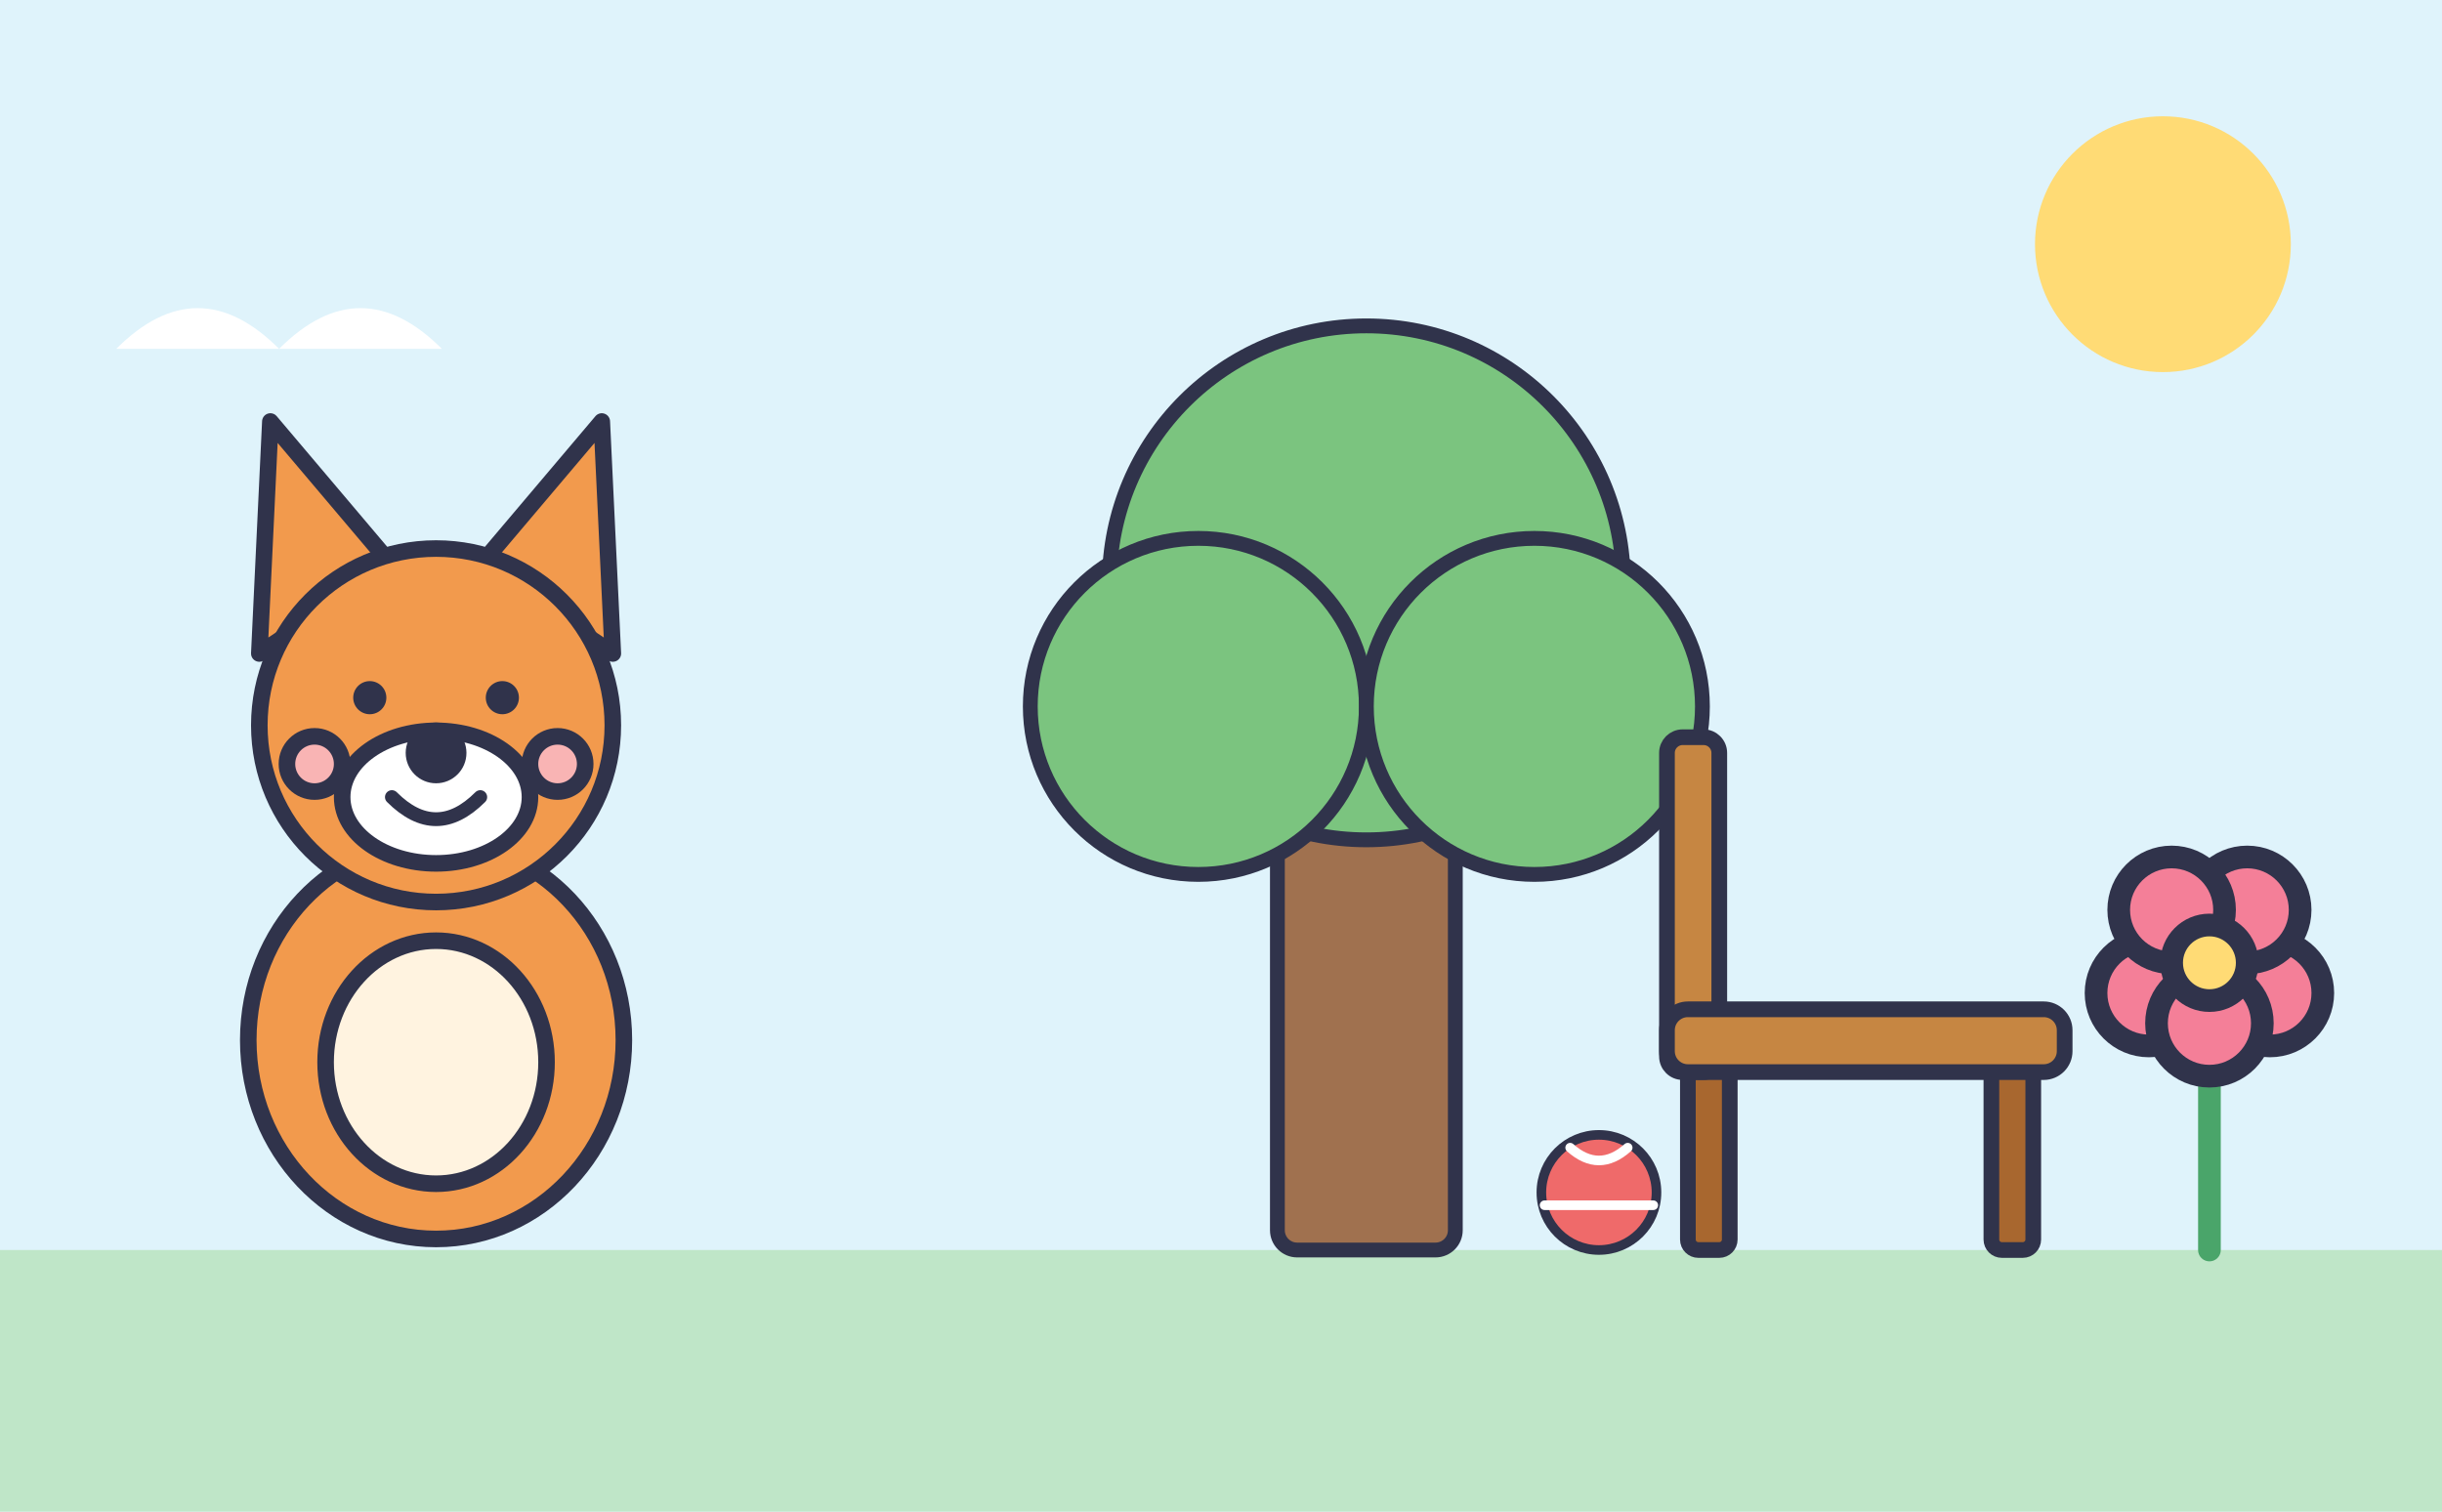
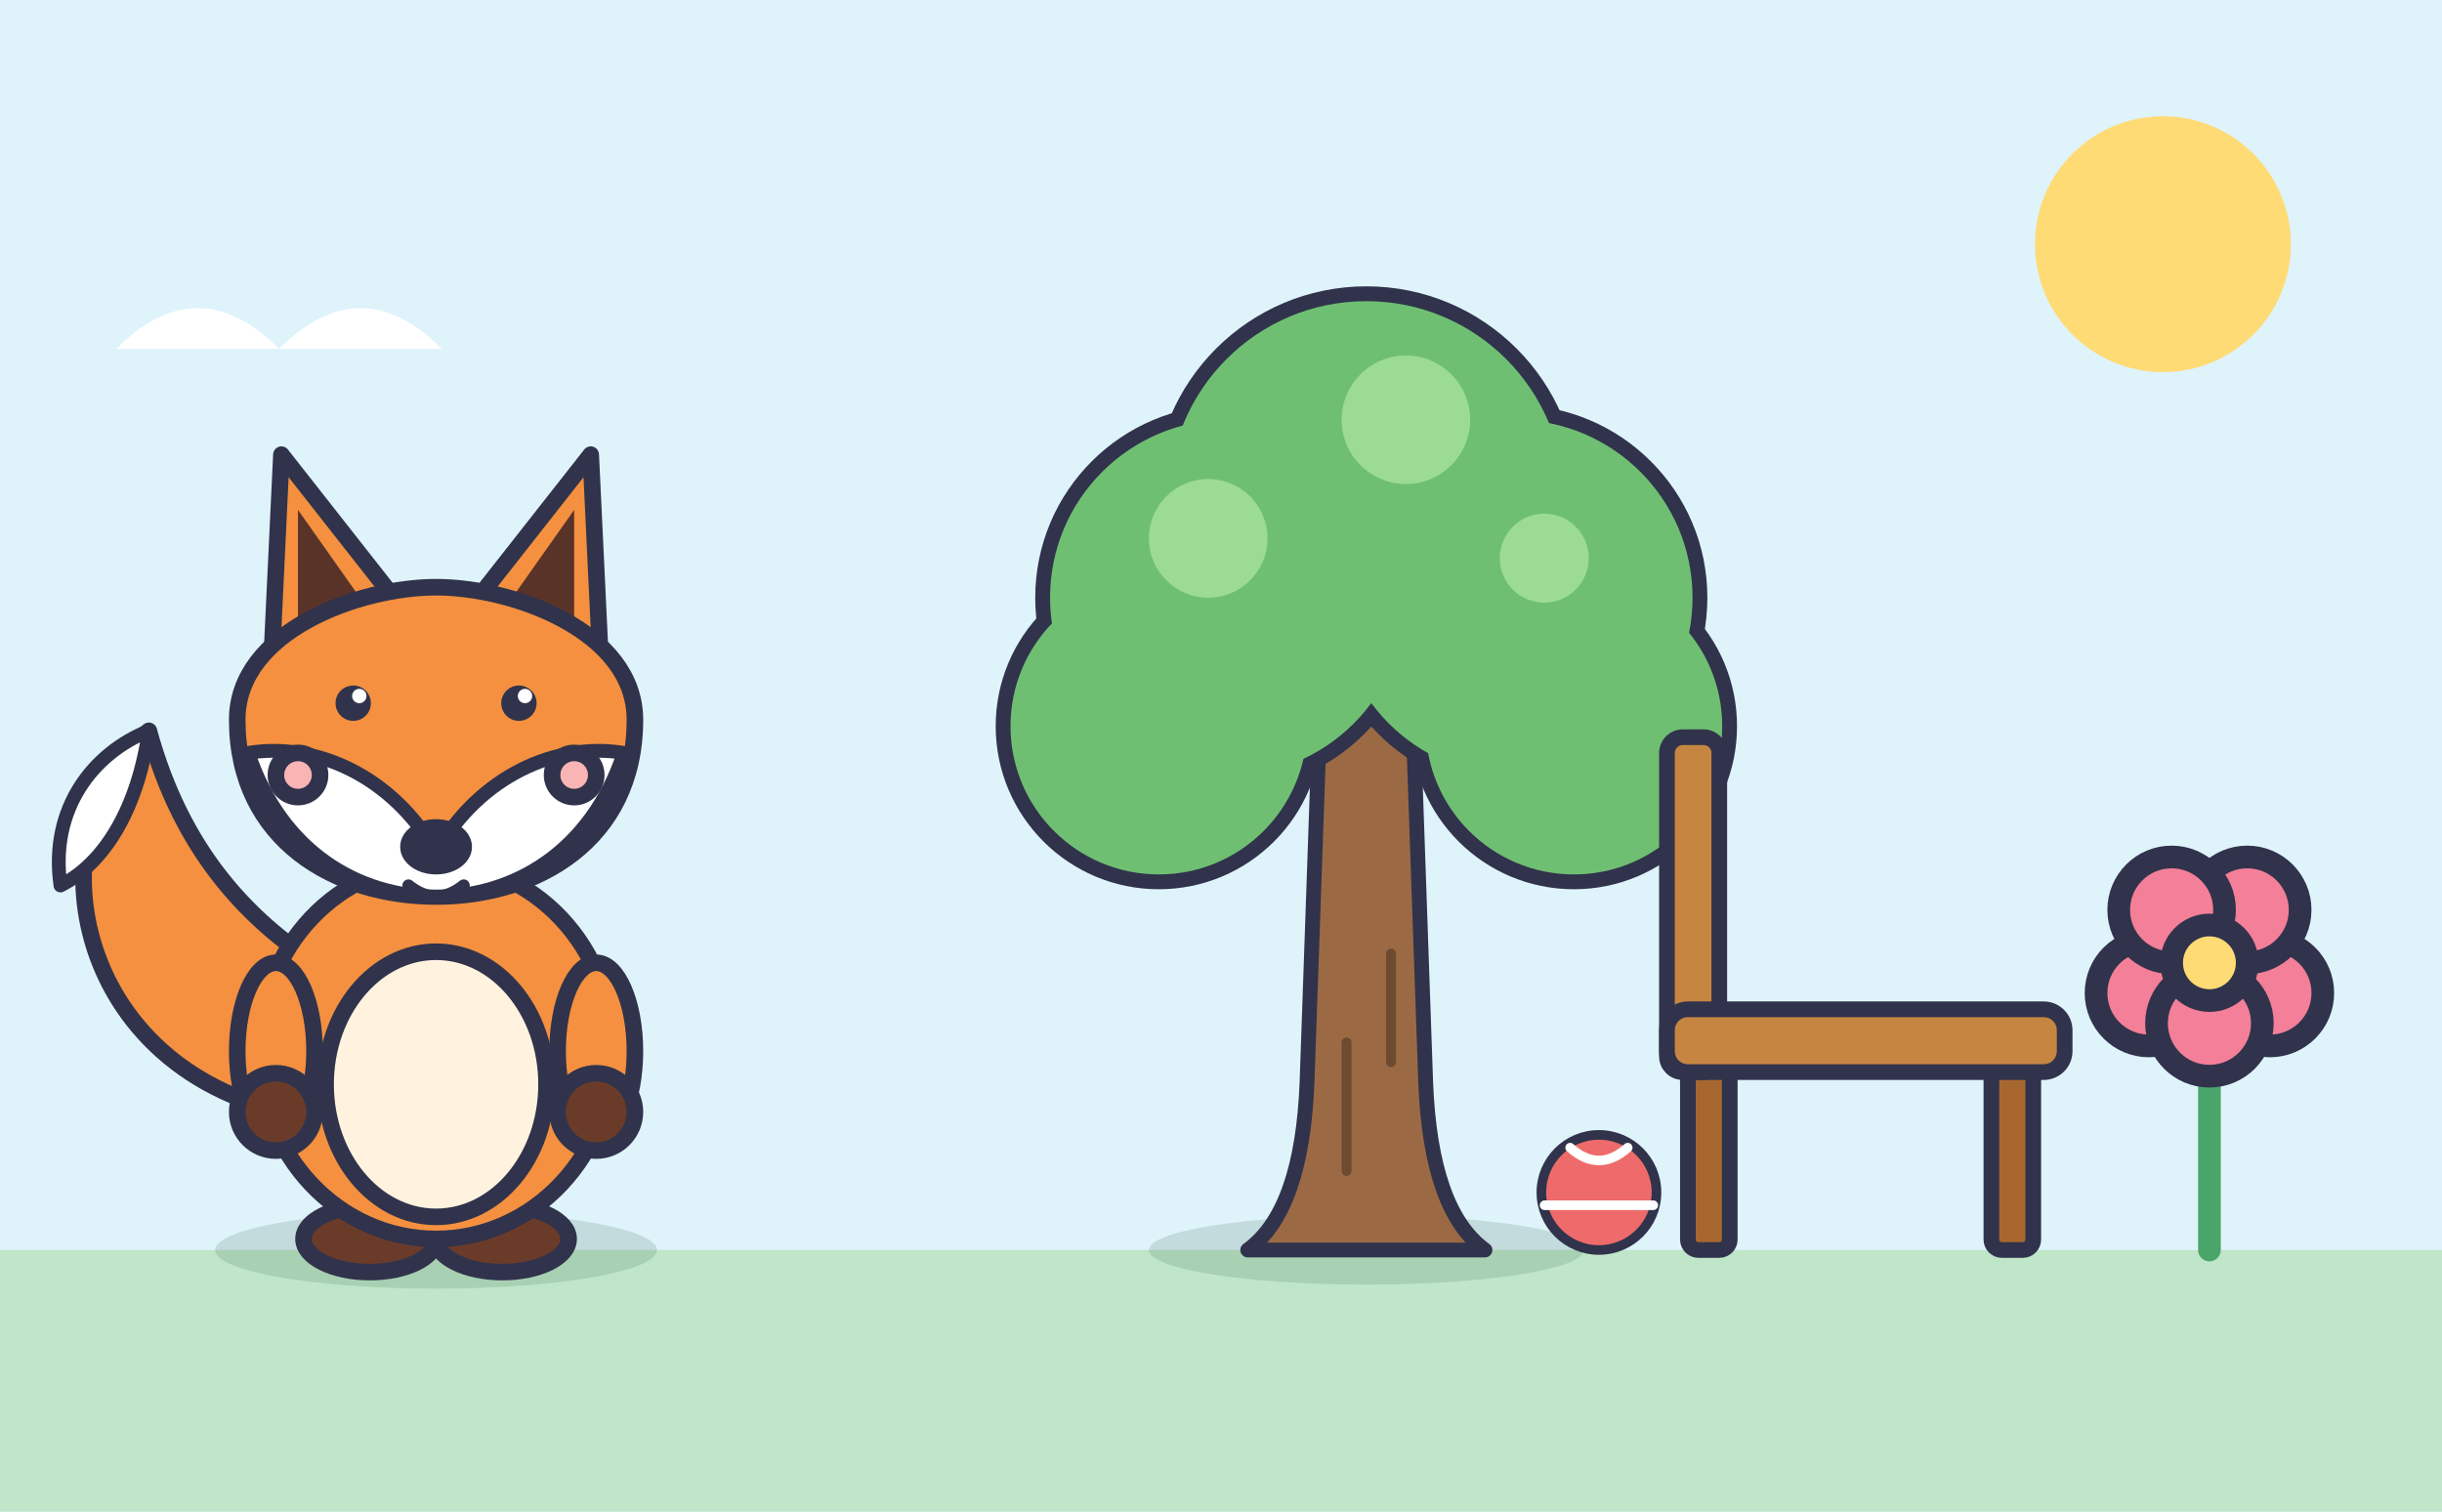
<svg xmlns="http://www.w3.org/2000/svg" viewBox="0 0 420 260">
  <rect width="420" height="260" fill="#dff3fb" />
  <circle cx="372" cy="42" r="22" fill="#ffdb75" />
  <path d="M20 60q14-14 28 0q14-14 28 0z" fill="#fff" />
  <rect y="215" width="420" height="45" fill="#bfe6c8" />
  <g transform="translate(75 215) scale(0.95)">
-     <path d="M-32,-108L-30,-150L-8,-124z" fill="#f29a4d" stroke="#30334b" stroke-width="3" stroke-linejoin="round" stroke-linecap="round" />
-     <path d="M32,-108L30,-150L8,-124z" fill="#f29a4d" stroke="#30334b" stroke-width="3" stroke-linejoin="round" stroke-linecap="round" />
-     <ellipse cx="0" cy="-38" rx="34" ry="36" fill="#f29a4d" stroke="#30334b" stroke-width="3" stroke-linejoin="round" stroke-linecap="round" />
-     <ellipse cx="0" cy="-34" rx="20" ry="22" fill="#fff3e0" stroke="#30334b" stroke-width="3" stroke-linejoin="round" stroke-linecap="round" />
-     <ellipse cx="0" cy="-95" rx="32" ry="32" fill="#f29a4d" stroke="#30334b" stroke-width="3" stroke-linejoin="round" stroke-linecap="round" />
-     <ellipse cx="0" cy="-82" rx="17" ry="12" fill="#fff" stroke="#30334b" stroke-width="3" stroke-linejoin="round" stroke-linecap="round" />
-     <circle cx="-12" cy="-100" r="3" fill="#30334b" />
-     <circle cx="12" cy="-100" r="3" fill="#30334b" />
-     <ellipse cx="0" cy="-90" rx="4" ry="4" fill="#30334b" stroke="#30334b" stroke-width="3" stroke-linejoin="round" stroke-linecap="round" />
-     <path d="M-8,-82q8,8 16,0" fill="none" stroke="#30334b" stroke-width="2.5" stroke-linejoin="round" stroke-linecap="round" />
-     <ellipse cx="-22" cy="-88" rx="5" ry="5" fill="#f9b4b4" stroke="#30334b" stroke-width="3" stroke-linejoin="round" stroke-linecap="round" />
-     <ellipse cx="22" cy="-88" rx="5" ry="5" fill="#f9b4b4" stroke="#30334b" stroke-width="3" stroke-linejoin="round" stroke-linecap="round" />
+     <ellipse cx="0" cy="0" rx="40" ry="7" fill="#2a5a3c" opacity=".16" />
+     <path d="M-22,-24C-66,-30 -74,-76 -52,-94C-46,-72 -34,-60 -22,-52Z" fill="#f4903f" stroke="#30334b" stroke-width="3" stroke-linejoin="round" stroke-linecap="round" />
+     <path d="M-52,-94C-62,-90 -70,-80 -68,-66C-60,-70 -54,-80 -52,-94Z" fill="#fff" stroke="#30334b" stroke-width="2.5" stroke-linejoin="round" stroke-linecap="round" />
+     <ellipse cx="-12" cy="-2" rx="12" ry="6" fill="#6b3b2a" stroke="#30334b" stroke-width="3" stroke-linejoin="round" stroke-linecap="round" />
+     <ellipse cx="12" cy="-2" rx="12" ry="6" fill="#6b3b2a" stroke="#30334b" stroke-width="3" stroke-linejoin="round" stroke-linecap="round" />
+     <ellipse cx="0" cy="-36" rx="32" ry="34" fill="#f4903f" stroke="#30334b" stroke-width="3" stroke-linejoin="round" stroke-linecap="round" />
+     <ellipse cx="0" cy="-30" rx="20" ry="24" fill="#fff3e0" stroke="#30334b" stroke-width="3" stroke-linejoin="round" stroke-linecap="round" />
+     <ellipse cx="-29" cy="-36" rx="7" ry="16" fill="#f4903f" stroke="#30334b" stroke-width="3" stroke-linejoin="round" stroke-linecap="round" />
+     <ellipse cx="-29" cy="-25" rx="7" ry="7" fill="#6b3b2a" stroke="#30334b" stroke-width="3" stroke-linejoin="round" stroke-linecap="round" />
+     <ellipse cx="29" cy="-36" rx="7" ry="16" fill="#f4903f" stroke="#30334b" stroke-width="3" stroke-linejoin="round" stroke-linecap="round" />
+     <ellipse cx="29" cy="-25" rx="7" ry="7" fill="#6b3b2a" stroke="#30334b" stroke-width="3" stroke-linejoin="round" stroke-linecap="round" />
+     <path d="M-30,-102L-28,-144L-6,-116Z" fill="#f4903f" stroke="#30334b" stroke-width="3" stroke-linejoin="round" stroke-linecap="round" />
+     <path d="M30,-102L28,-144L6,-116Z" fill="#f4903f" stroke="#30334b" stroke-width="3" stroke-linejoin="round" stroke-linecap="round" />
+     <path d="M-25,-108L-25,-134L-13,-117Z" fill="#5a3328" stroke="#30334b" stroke-width="0" stroke-linejoin="round" stroke-linecap="round" />
+     <path d="M25,-108L25,-134L13,-117Z" fill="#5a3328" stroke="#30334b" stroke-width="0" stroke-linejoin="round" stroke-linecap="round" />
+     <path d="M-36,-96C-36,-112 -14,-120 0,-120C14,-120 36,-112 36,-96C36,-74 18,-64 0,-64C-18,-64 -36,-74 -36,-96Z" fill="#f4903f" stroke="#30334b" stroke-width="3" stroke-linejoin="round" stroke-linecap="round" />
+     <path d="M-34,-90C-22,-92 -8,-86 0,-72C8,-86 22,-92 34,-90C28,-72 14,-64 0,-64C-14,-64 -28,-72 -34,-90Z" fill="#fff" stroke="#30334b" stroke-width="2.5" stroke-linejoin="round" stroke-linecap="round" />
+     <ellipse cx="0" cy="-73" rx="5" ry="3.5" fill="#30334b" stroke="#30334b" stroke-width="3" stroke-linejoin="round" stroke-linecap="round" />
+     <path d="M-5,-66q5,4 10,0" fill="none" stroke="#30334b" stroke-width="2.2" stroke-linejoin="round" stroke-linecap="round" />
+     <circle cx="-15" cy="-99" r="3.2" fill="#30334b" />
+     <circle cx="-13.9" cy="-100.3" r="1.3" fill="#fff" />
+     <circle cx="15" cy="-99" r="3.2" fill="#30334b" />
+     <circle cx="16.1" cy="-100.3" r="1.3" fill="#fff" />
+     <ellipse cx="-25" cy="-86" rx="4" ry="4" fill="#f9b4b4" stroke="#30334b" stroke-width="3" stroke-linejoin="round" stroke-linecap="round" />
+     <ellipse cx="25" cy="-86" rx="4" ry="4" fill="#f9b4b4" stroke="#30334b" stroke-width="3" stroke-linejoin="round" stroke-linecap="round" />
  </g>
  <g transform="translate(235 215) scale(0.85)">
-     <rect x="-18" y="-120" width="36" height="120" rx="4" fill="#a0714f" stroke="#30334b" stroke-width="3" stroke-linejoin="round" stroke-linecap="round" />
-     <ellipse cx="0" cy="-135" rx="52" ry="52" fill="#7bc47f" stroke="#30334b" stroke-width="3" stroke-linejoin="round" stroke-linecap="round" />
-     <ellipse cx="-34" cy="-110" rx="34" ry="34" fill="#7bc47f" stroke="#30334b" stroke-width="3" stroke-linejoin="round" stroke-linecap="round" />
-     <ellipse cx="34" cy="-110" rx="34" ry="34" fill="#7bc47f" stroke="#30334b" stroke-width="3" stroke-linejoin="round" stroke-linecap="round" />
+     <ellipse cx="0" cy="0" rx="44" ry="7" fill="#2a5a3c" opacity=".16" />
+     <path d="M-24,0Q-13,-8 -12,-34L-9,-120L9,-120L12,-34Q13,-8 24,0Z" fill="#9b6a45" stroke="#30334b" stroke-width="3" stroke-linejoin="round" stroke-linecap="round" />
+     <path d="M-4,-16v-26M5,-38v-22" fill="none" stroke="#6e4a2e" stroke-width="2" stroke-linejoin="round" stroke-linecap="round" />
+     <circle cx="-42" cy="-106" r="30" fill="#30334b" stroke="#30334b" stroke-width="6" />
+     <circle cx="42" cy="-106" r="30" fill="#30334b" stroke="#30334b" stroke-width="6" />
+     <circle cx="0" cy="-152" r="40" fill="#30334b" stroke="#30334b" stroke-width="6" />
+     <circle cx="-28" cy="-132" r="36" fill="#30334b" stroke="#30334b" stroke-width="6" />
+     <circle cx="30" cy="-132" r="36" fill="#30334b" stroke="#30334b" stroke-width="6" />
+     <circle cx="-42" cy="-106" r="30" fill="#6fbf73" />
+     <circle cx="42" cy="-106" r="30" fill="#6fbf73" />
+     <circle cx="0" cy="-152" r="40" fill="#6fbf73" />
+     <circle cx="-28" cy="-132" r="36" fill="#6fbf73" />
+     <circle cx="30" cy="-132" r="36" fill="#6fbf73" />
+     <circle cx="-32" cy="-144" r="12" fill="#9bdc92" />
+     <circle cx="8" cy="-168" r="13" fill="#9bdc92" />
+     <circle cx="36" cy="-140" r="9" fill="#9bdc92" />
  </g>
  <g transform="translate(320 215) scale(0.9)">
    <rect x="-33" y="-35" width="8" height="35" rx="2" fill="#a8672f" stroke="#30334b" stroke-width="3" stroke-linejoin="round" stroke-linecap="round" />
    <rect x="25" y="-35" width="8" height="35" rx="2" fill="#a8672f" stroke="#30334b" stroke-width="3" stroke-linejoin="round" stroke-linecap="round" />
    <rect x="-37" y="-98" width="10" height="64" rx="3" fill="#c68642" stroke="#30334b" stroke-width="3" stroke-linejoin="round" stroke-linecap="round" />
    <rect x="-37" y="-46" width="76" height="12" rx="4" fill="#c68642" stroke="#30334b" stroke-width="3" stroke-linejoin="round" stroke-linecap="round" />
  </g>
  <g transform="translate(380 215) scale(1.3)">
    <path d="M0,0v-30" fill="none" stroke="#4aa56a" stroke-width="3" stroke-linejoin="round" stroke-linecap="round" />
    <ellipse cx="0" cy="-40" rx="7" ry="7" fill="#f47f98" stroke="#30334b" stroke-width="3" stroke-linejoin="round" stroke-linecap="round" />
    <ellipse cx="8" cy="-34" rx="7" ry="7" fill="#f47f98" stroke="#30334b" stroke-width="3" stroke-linejoin="round" stroke-linecap="round" />
    <ellipse cx="-8" cy="-34" rx="7" ry="7" fill="#f47f98" stroke="#30334b" stroke-width="3" stroke-linejoin="round" stroke-linecap="round" />
    <ellipse cx="0" cy="-30" rx="7" ry="7" fill="#f47f98" stroke="#30334b" stroke-width="3" stroke-linejoin="round" stroke-linecap="round" />
    <ellipse cx="5" cy="-45" rx="7" ry="7" fill="#f47f98" stroke="#30334b" stroke-width="3" stroke-linejoin="round" stroke-linecap="round" />
    <ellipse cx="-5" cy="-45" rx="7" ry="7" fill="#f47f98" stroke="#30334b" stroke-width="3" stroke-linejoin="round" stroke-linecap="round" />
    <ellipse cx="0" cy="-38" rx="5" ry="5" fill="#ffdb75" stroke="#30334b" stroke-width="3" stroke-linejoin="round" stroke-linecap="round" />
  </g>
  <g transform="translate(275 215) scale(0.55)">
    <ellipse cx="0" cy="-18" rx="18" ry="18" fill="#ef6a6a" stroke="#30334b" stroke-width="3" stroke-linejoin="round" stroke-linecap="round" />
    <path d="M-17,-14h34" fill="none" stroke="#fff" stroke-width="3" stroke-linejoin="round" stroke-linecap="round" />
    <path d="M-9,-32q9,8 18,0" fill="none" stroke="#fff" stroke-width="3" stroke-linejoin="round" stroke-linecap="round" />
  </g>
</svg>
